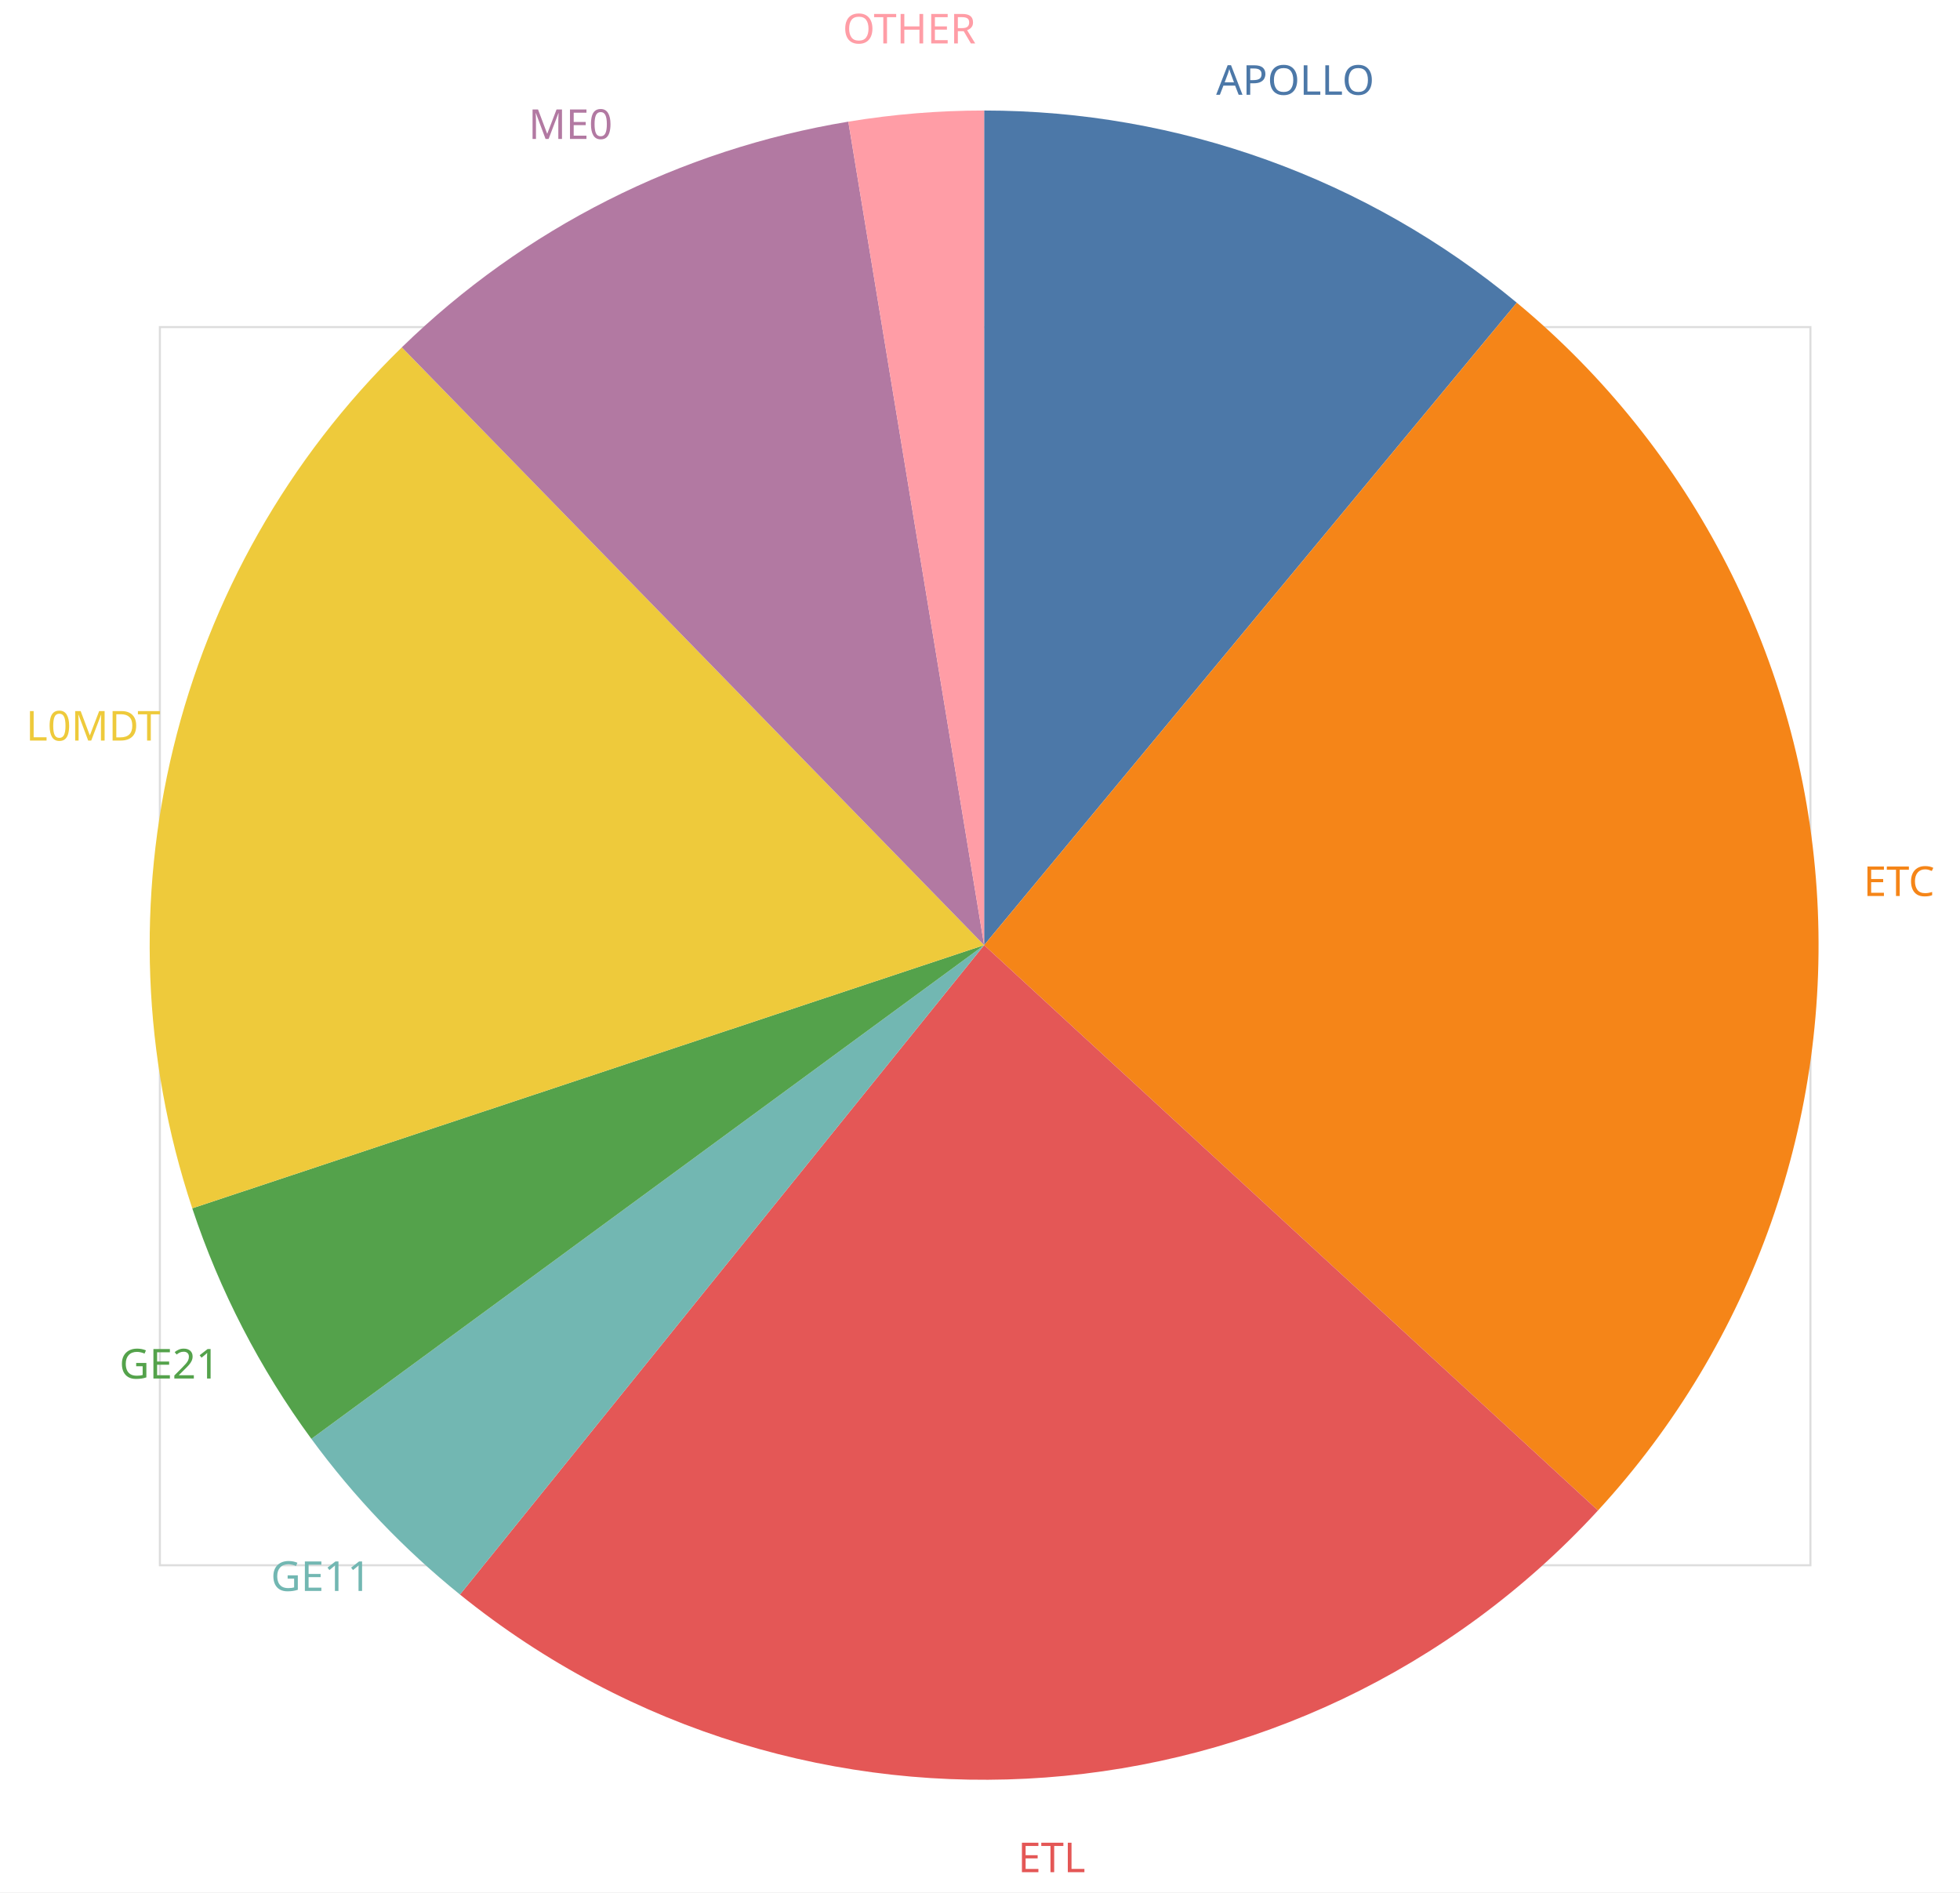
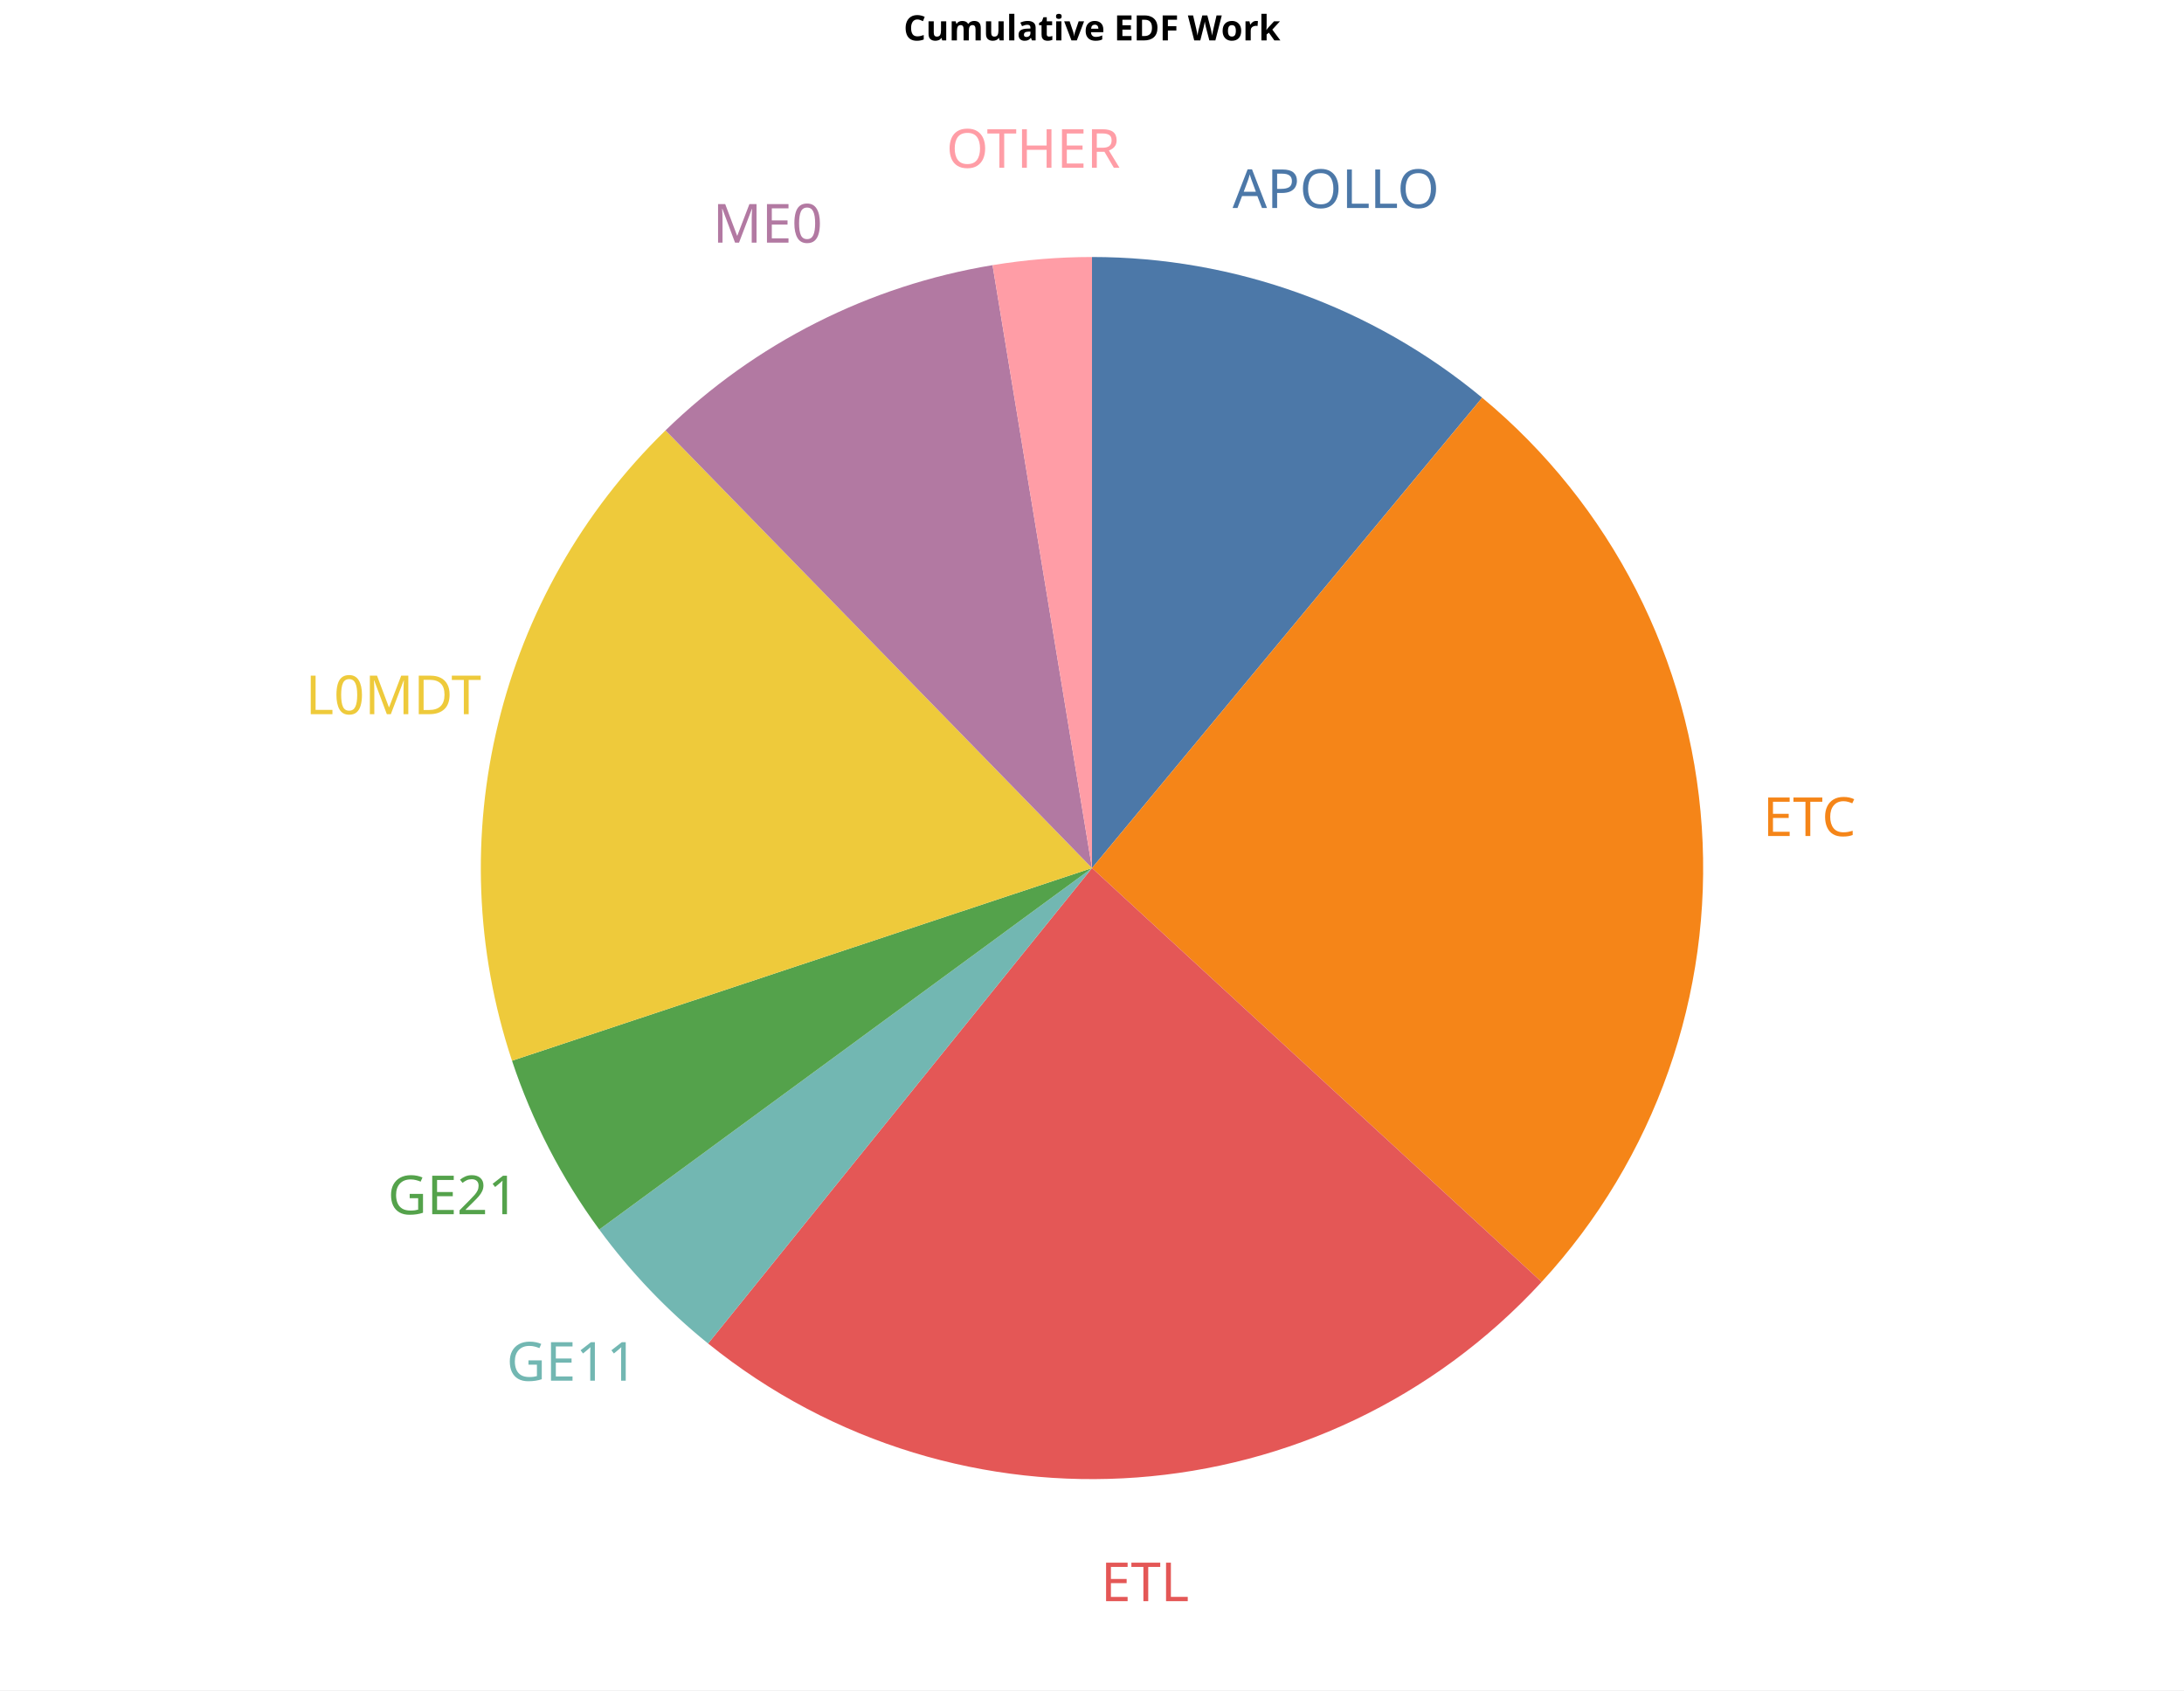
- <svg xmlns="http://www.w3.org/2000/svg" class="marks" width="950" height="917" viewBox="0 0 950 917" version="1.1">
-   <rect width="950" height="917" style="fill: white;" />
-   <g transform="translate(77,158)">
+ <svg xmlns="http://www.w3.org/2000/svg" class="marks" width="810" height="627" viewBox="0 0 810 627" version="1.1">
+   <rect width="810" height="627" style="fill: white;" />
+   <g transform="translate(5,22)">
    <g class="mark-group role-frame root">
      <g transform="translate(0,0)">
-         <path class="background" d="M0.5,0.5h800v600h-800Z" style="fill: none; stroke: #ddd;" />
+         <path class="background" d="M0.5,0.5h800v600h-800Z" style="fill: none; stroke: none;" />
        <g>
          <g class="mark-arc role-mark layer_0_marks">
-             <path transform="translate(400,300)" d="M258.181,-311.316A404.444,404.444,0,0,0,2.476507971609092e-14,-404.444L0,0Z" style="fill: #4c78a8;" />
-             <path transform="translate(400,300)" d="M297.535,273.95A404.444,404.444,0,0,0,258.181,-311.316L0,0Z" style="fill: #f58518;" />
-             <path transform="translate(400,300)" d="M-254.053,314.695A404.444,404.444,0,0,0,297.535,273.95L0,0Z" style="fill: #e45756;" />
-             <path transform="translate(400,300)" d="M-326.083,239.259A404.444,404.444,0,0,0,-254.053,314.695L0,0Z" style="fill: #72b7b2;" />
-             <path transform="translate(400,300)" d="M-383.814,127.523A404.444,404.444,0,0,0,-326.083,239.259L0,0Z" style="fill: #54a24b;" />
-             <path transform="translate(400,300)" d="M-282.235,-289.687A404.444,404.444,0,0,0,-383.814,127.523L0,0Z" style="fill: #eeca3b;" />
-             <path transform="translate(400,300)" d="M-65.82,-399.053A404.444,404.444,0,0,0,-282.235,-289.687L0,0Z" style="fill: #b279a2;" />
-             <path transform="translate(400,300)" d="M-7.429523914827276e-14,-404.444A404.444,404.444,0,0,0,-65.82,-399.053L0,0Z" style="fill: #ff9da6;" />
+             <path transform="translate(400,300)" d="M144.695,-174.474A226.667,226.667,0,0,0,1.3879330390336672e-14,-226.667L0,0Z" style="fill: #4c78a8;" />
+             <path transform="translate(400,300)" d="M166.75,153.532A226.667,226.667,0,0,0,144.695,-174.474L0,0Z" style="fill: #f58518;" />
+             <path transform="translate(400,300)" d="M-142.381,176.367A226.667,226.667,0,0,0,166.75,153.532L0,0Z" style="fill: #e45756;" />
+             <path transform="translate(400,300)" d="M-182.75,134.09A226.667,226.667,0,0,0,-142.381,176.367L0,0Z" style="fill: #72b7b2;" />
+             <path transform="translate(400,300)" d="M-215.105,71.469A226.667,226.667,0,0,0,-182.75,134.09L0,0Z" style="fill: #54a24b;" />
+             <path transform="translate(400,300)" d="M-158.176,-162.352A226.667,226.667,0,0,0,-215.105,71.469L0,0Z" style="fill: #eeca3b;" />
+             <path transform="translate(400,300)" d="M-36.888,-223.645A226.667,226.667,0,0,0,-158.176,-162.352L0,0Z" style="fill: #b279a2;" />
+             <path transform="translate(400,300)" d="M-4.1637991171010013e-14,-226.667A226.667,226.667,0,0,0,-36.888,-223.645L0,0Z" style="fill: #ff9da6;" />
          </g>
          <g class="mark-text role-mark layer_1_marks">
-             <text text-anchor="middle" transform="translate(550.8042,-112.0777)" style="font-family: sans-serif; font-size: 20px; fill: #4c78a8;">APOLLO</text>
-             <text text-anchor="middle" transform="translate(843.4431,276.1828)" style="font-family: sans-serif; font-size: 20px; fill: #f58518;">ETC</text>
-             <text text-anchor="middle" transform="translate(432.741,749.2368)" style="font-family: sans-serif; font-size: 20px; fill: #e45756;">ETL</text>
-             <text text-anchor="middle" transform="translate(78.56056,612.9325)" style="font-family: sans-serif; font-size: 20px; fill: #72b7b2;">GE11</text>
-             <text text-anchor="middle" transform="translate(5.144331,510.0095)" style="font-family: sans-serif; font-size: 20px; fill: #54a24b;">GE21</text>
-             <text text-anchor="middle" transform="translate(-31.8296,200.8617)" style="font-family: sans-serif; font-size: 20px; fill: #eeca3b;">L0MDT</text>
-             <text text-anchor="middle" transform="translate(199.5419,-90.67043)" style="font-family: sans-serif; font-size: 20px; fill: #b279a2;">ME0</text>
-             <text text-anchor="middle" transform="translate(363.7139,-136.9607)" style="font-family: sans-serif; font-size: 20px; fill: #ff9da6;">OTHER</text>
+             <text text-anchor="middle" transform="translate(490.4825,55.15339)" style="font-family: sans-serif; font-size: 20px; fill: #4c78a8;">APOLLO</text>
+             <text text-anchor="middle" transform="translate(666.0659,288.1097)" style="font-family: sans-serif; font-size: 20px; fill: #f58518;">ETC</text>
+             <text text-anchor="middle" transform="translate(419.6446,571.9421)" style="font-family: sans-serif; font-size: 20px; fill: #e45756;">ETL</text>
+             <text text-anchor="middle" transform="translate(207.1363,490.1595)" style="font-family: sans-serif; font-size: 20px; fill: #72b7b2;">GE11</text>
+             <text text-anchor="middle" transform="translate(163.0866,428.4057)" style="font-family: sans-serif; font-size: 20px; fill: #54a24b;">GE21</text>
+             <text text-anchor="middle" transform="translate(140.9022,242.917)" style="font-family: sans-serif; font-size: 20px; fill: #eeca3b;">L0MDT</text>
+             <text text-anchor="middle" transform="translate(279.7252,67.99774)" style="font-family: sans-serif; font-size: 20px; fill: #b279a2;">ME0</text>
+             <text text-anchor="middle" transform="translate(378.2284,40.22358)" style="font-family: sans-serif; font-size: 20px; fill: #ff9da6;">OTHER</text>
+           </g>
+           <g class="mark-group role-title">
+             <g transform="translate(400,-17)">
+               <path class="background" d="M0,0h0v0h0Z" style="pointer-events: none; fill: none;" />
+               <g>
+                 <g class="mark-text role-title-text" style="pointer-events: none;">
+                   <text text-anchor="middle" transform="translate(0,10)" style="font-family: sans-serif; font-size: 13px; font-weight: bold; fill: #000; opacity: 1;">Cumulative EDF Work</text>
+                 </g>
+               </g>
+               <path class="foreground" d="" style="pointer-events: none; display: none; fill: none;" />
+             </g>
          </g>
        </g>
        <path class="foreground" d="" style="display: none; fill: none;" />
      </g>
    </g>
  </g>
</svg>
